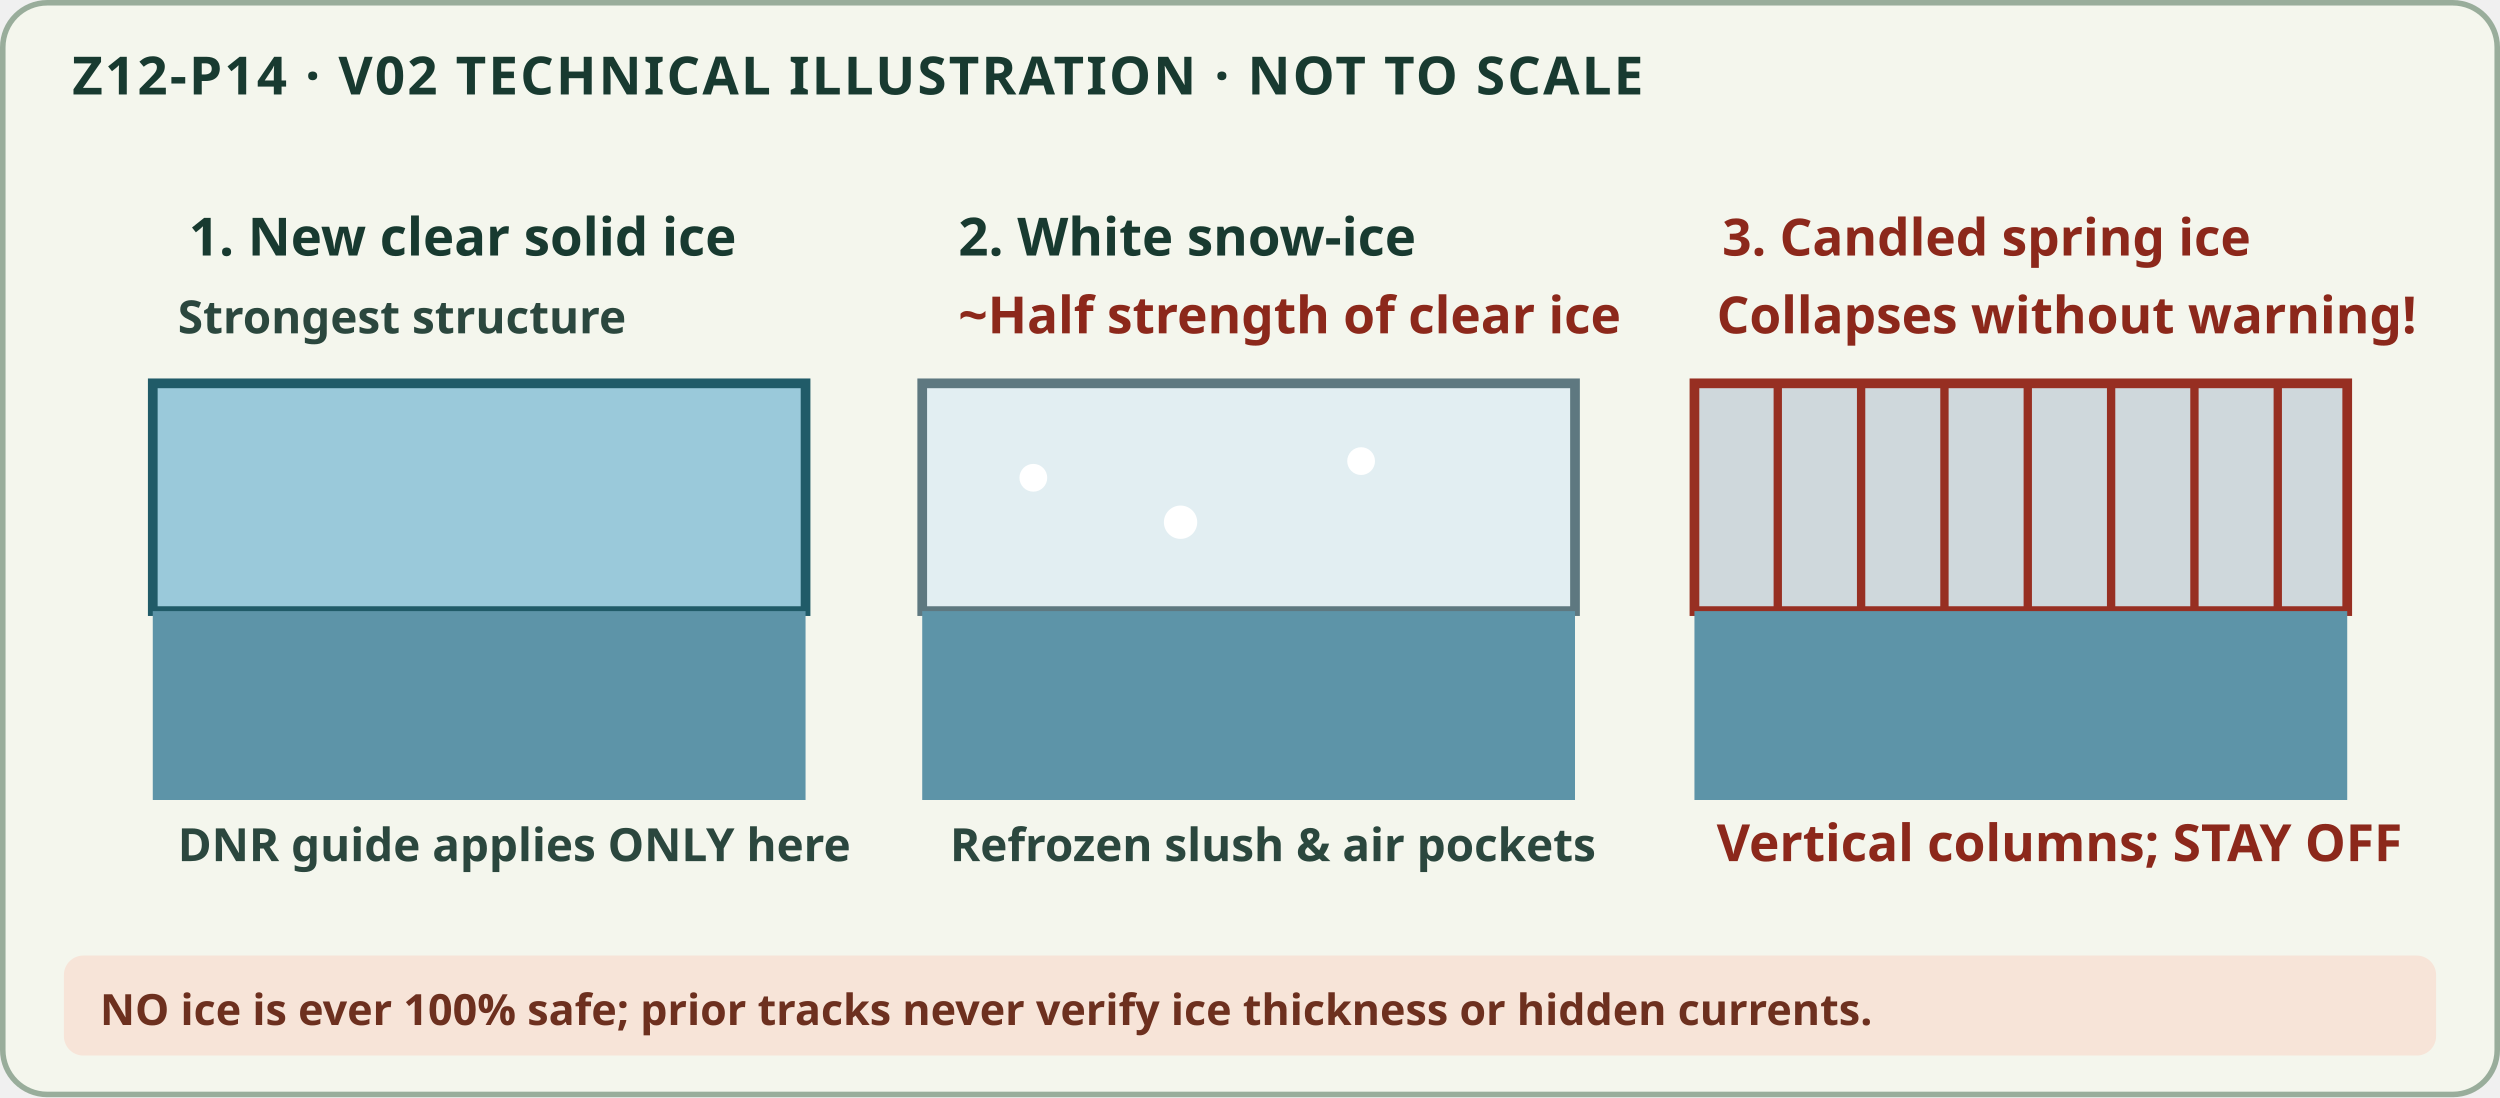
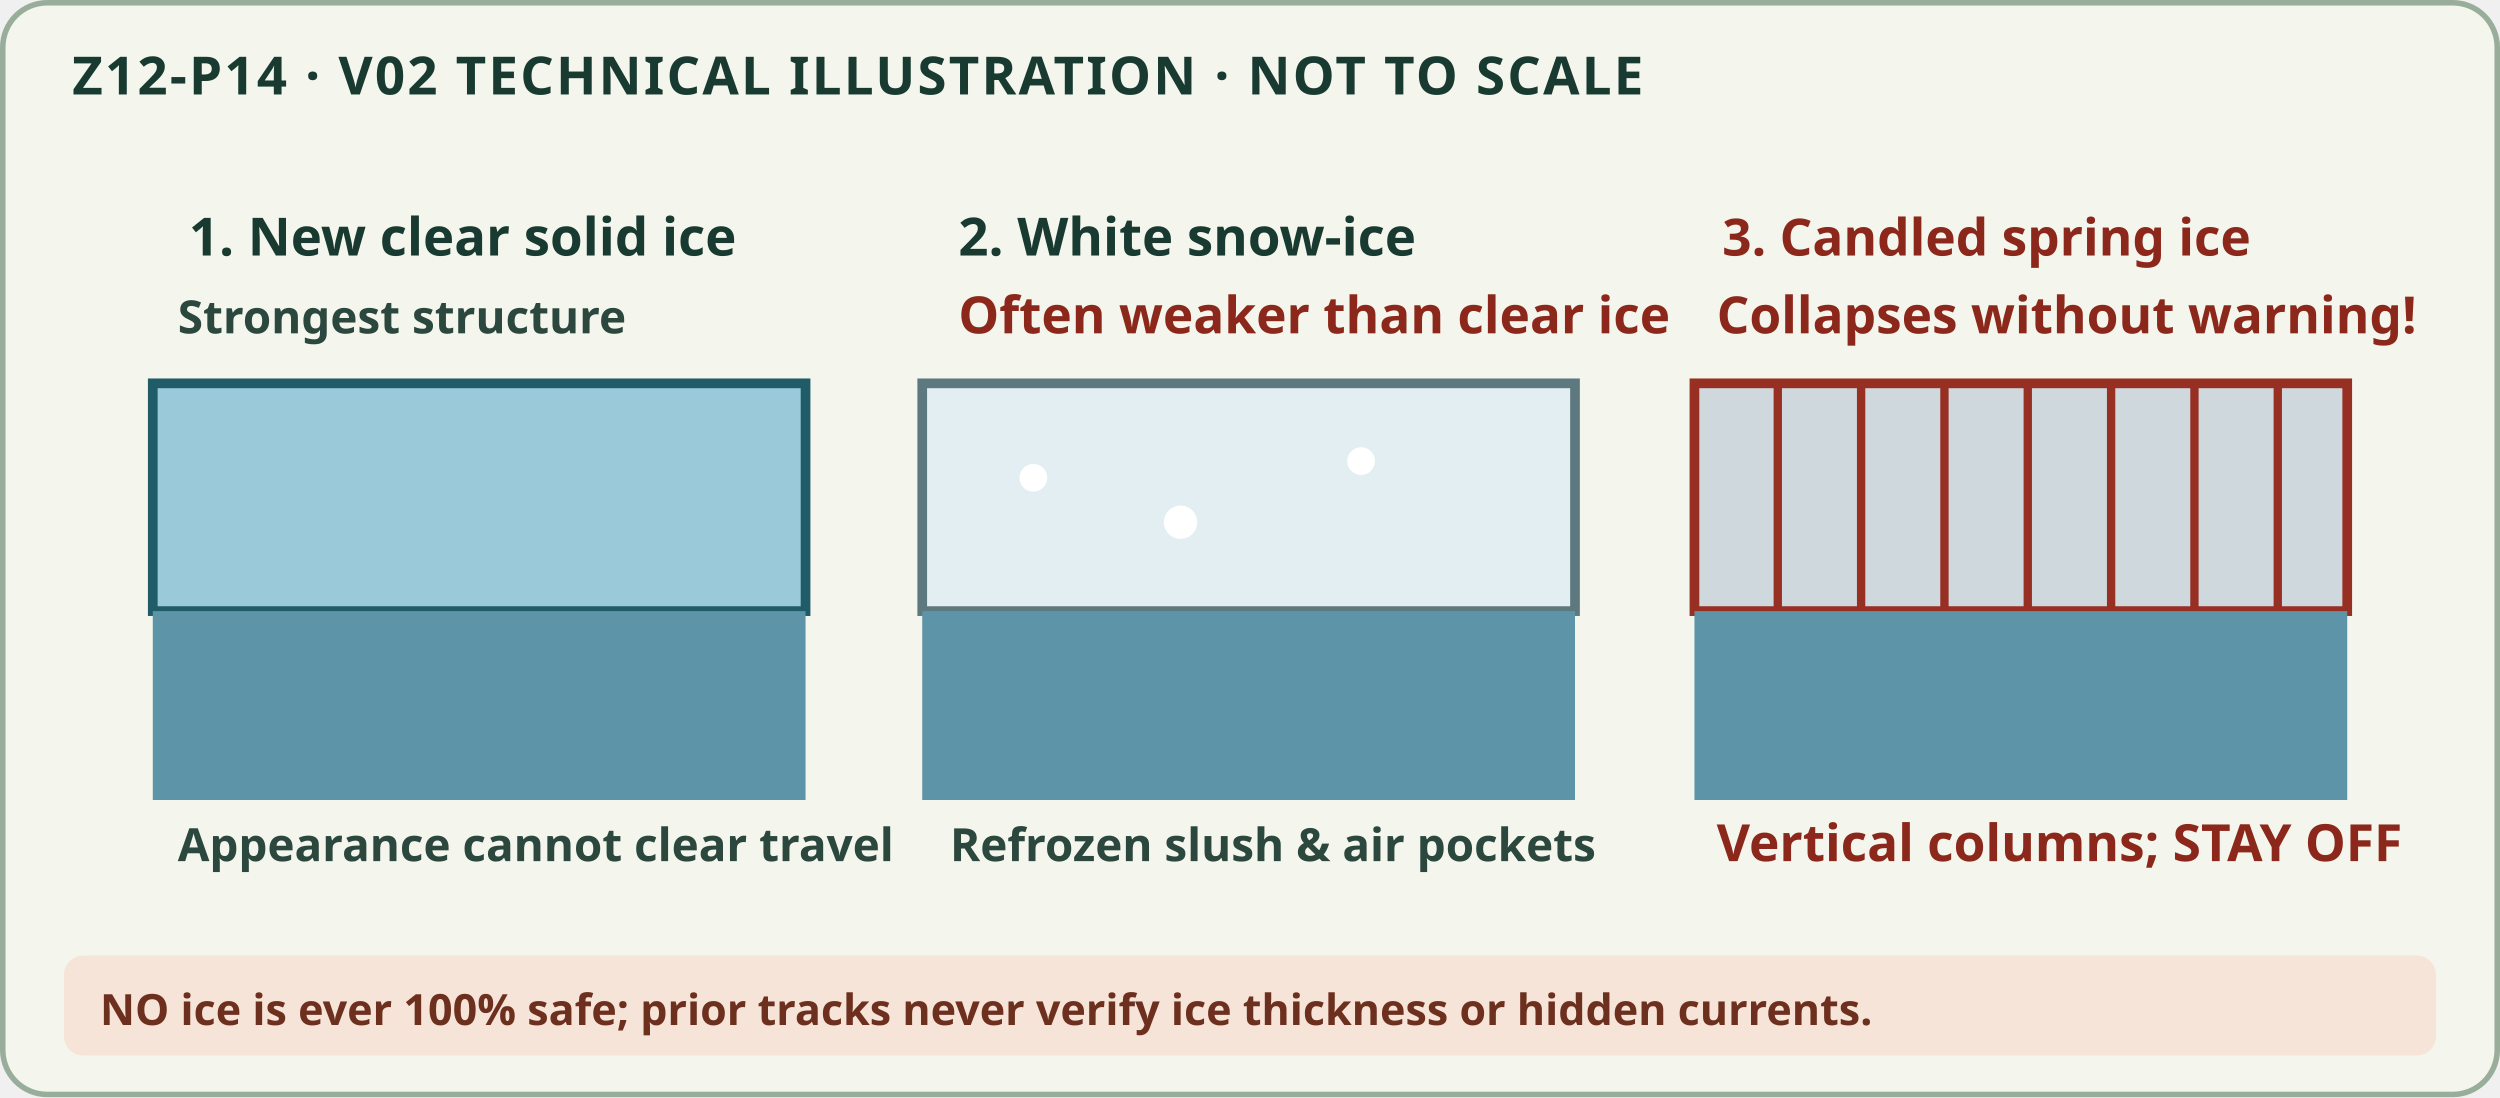
<svg xmlns="http://www.w3.org/2000/svg" class="v02-svg" viewBox="0 0 900 395" role="img" aria-labelledby="title desc">
  <defs>
    <marker id="arr" viewBox="0 0 10 10" refX="8" refY="5" markerWidth="5" markerHeight="5" orient="auto">
      <path d="M0 0L10 5L0 10Z" fill="#205b68" />
    </marker>
    <marker id="arr-r" viewBox="0 0 10 10" refX="8" refY="5" markerWidth="5" markerHeight="5" orient="auto">
      <path d="M0 0L10 5L0 10Z" fill="#972f22" />
    </marker>
    <marker id="arr-g" viewBox="0 0 10 10" refX="8" refY="5" markerWidth="5" markerHeight="5" orient="auto">
      <path d="M0 0L10 5L0 10Z" fill="#183a30" />
    </marker>
  </defs>
  <style>.v02-svg text{font-family:system-ui,sans-serif;font-size:19px;font-weight:650;fill:#183a30}.v02-svg .sm{font-size:16.5px;font-weight:600;fill:#2b473e}.v02-svg .warn{font-size:18.5px;font-weight:700;fill:#8c281b}.v02-svg .heading{font-size:19px;letter-spacing:0.8px;font-weight:750;fill:#183a30}.v02-svg .guard{font-size:15.5px;font-weight:650;fill:#6d301f}.v02-svg .leader{fill:none;stroke:#365c50;stroke-width:2.5}.v02-svg .flow{fill:none;stroke:#205b68;stroke-width:4;marker-end:url(#arr)}.v02-svg .rflow{fill:none;stroke:#972f22;stroke-width:4;marker-end:url(#arr-r)}.v02-svg .gflow{fill:none;stroke:#183a30;stroke-width:3.5;marker-end:url(#arr-g)}.v02-svg .dash{fill:none;stroke:#365c50;stroke-width:2.5;stroke-dasharray:10 7}</style>
  <rect x="1" y="1" width="898" height="393" rx="16" fill="#f4f6ed" stroke="#99ad9b" stroke-width="2" />
  <text class="heading" x="26" y="34">Z12-P14 · V02 TECHNICAL ILLUSTRATION · NOT TO SCALE</text>
  <g id="v02-artwork">
    <rect x="55" y="138" width="235" height="82" fill="#9ac9da" stroke="#205b68" stroke-width="3.5" />
    <rect x="55" y="220" width="235" height="68" fill="#5d94a8" />
    <text x="68" y="92">1. New clear solid ice</text>
    <text class="sm" x="64" y="120">Strongest structure</text>
-     <text class="sm" x="64" y="310">DNR guide applies ONLY here</text>
+     <text class="sm" x="64" y="310">Appearance cannot clear travel</text>
    <rect x="332" y="138" width="235" height="82" fill="#e2eef2" stroke="#5e7880" stroke-width="3.5" />
    <circle cx="372" cy="172" r="5" fill="#fff" />
    <circle cx="425" cy="188" r="6" fill="#fff" />
    <circle cx="490" cy="166" r="5" fill="#fff" />
    <rect x="332" y="220" width="235" height="68" fill="#5d94a8" />
    <text x="345" y="92">2. White snow-ice</text>
-     <text class="warn" x="345" y="120">~Half strength of clear ice</text>
+     <text class="warn" x="345" y="120">Often weaker than clear ice</text>
    <text class="sm" x="342" y="310">Refrozen slush &amp; air pockets</text>
    <rect x="610" y="138" width="235" height="82" fill="#cfd8dc" stroke="#972f22" stroke-width="3.5" />
    <path d="M640 138v82M670 138v82M700 138v82M730 138v82M760 138v82M790 138v82M820 138v82" stroke="#972f22" stroke-width="3" />
    <rect x="610" y="220" width="235" height="68" fill="#5d94a8" />
    <text class="warn" x="620" y="92">3. Candled spring ice</text>
    <text class="warn" x="618" y="120">Collapses without warning!</text>
    <text class="warn" x="618" y="310">Vertical columns; STAY OFF</text>
  </g>
  <rect x="23" y="344" width="854" height="36" rx="7" fill="#f7e4d8" />
  <text class="guard" x="36" y="369">NO ice is ever 100% safe; prior tracks never verify ice thickness or hidden currents.</text>
</svg>
